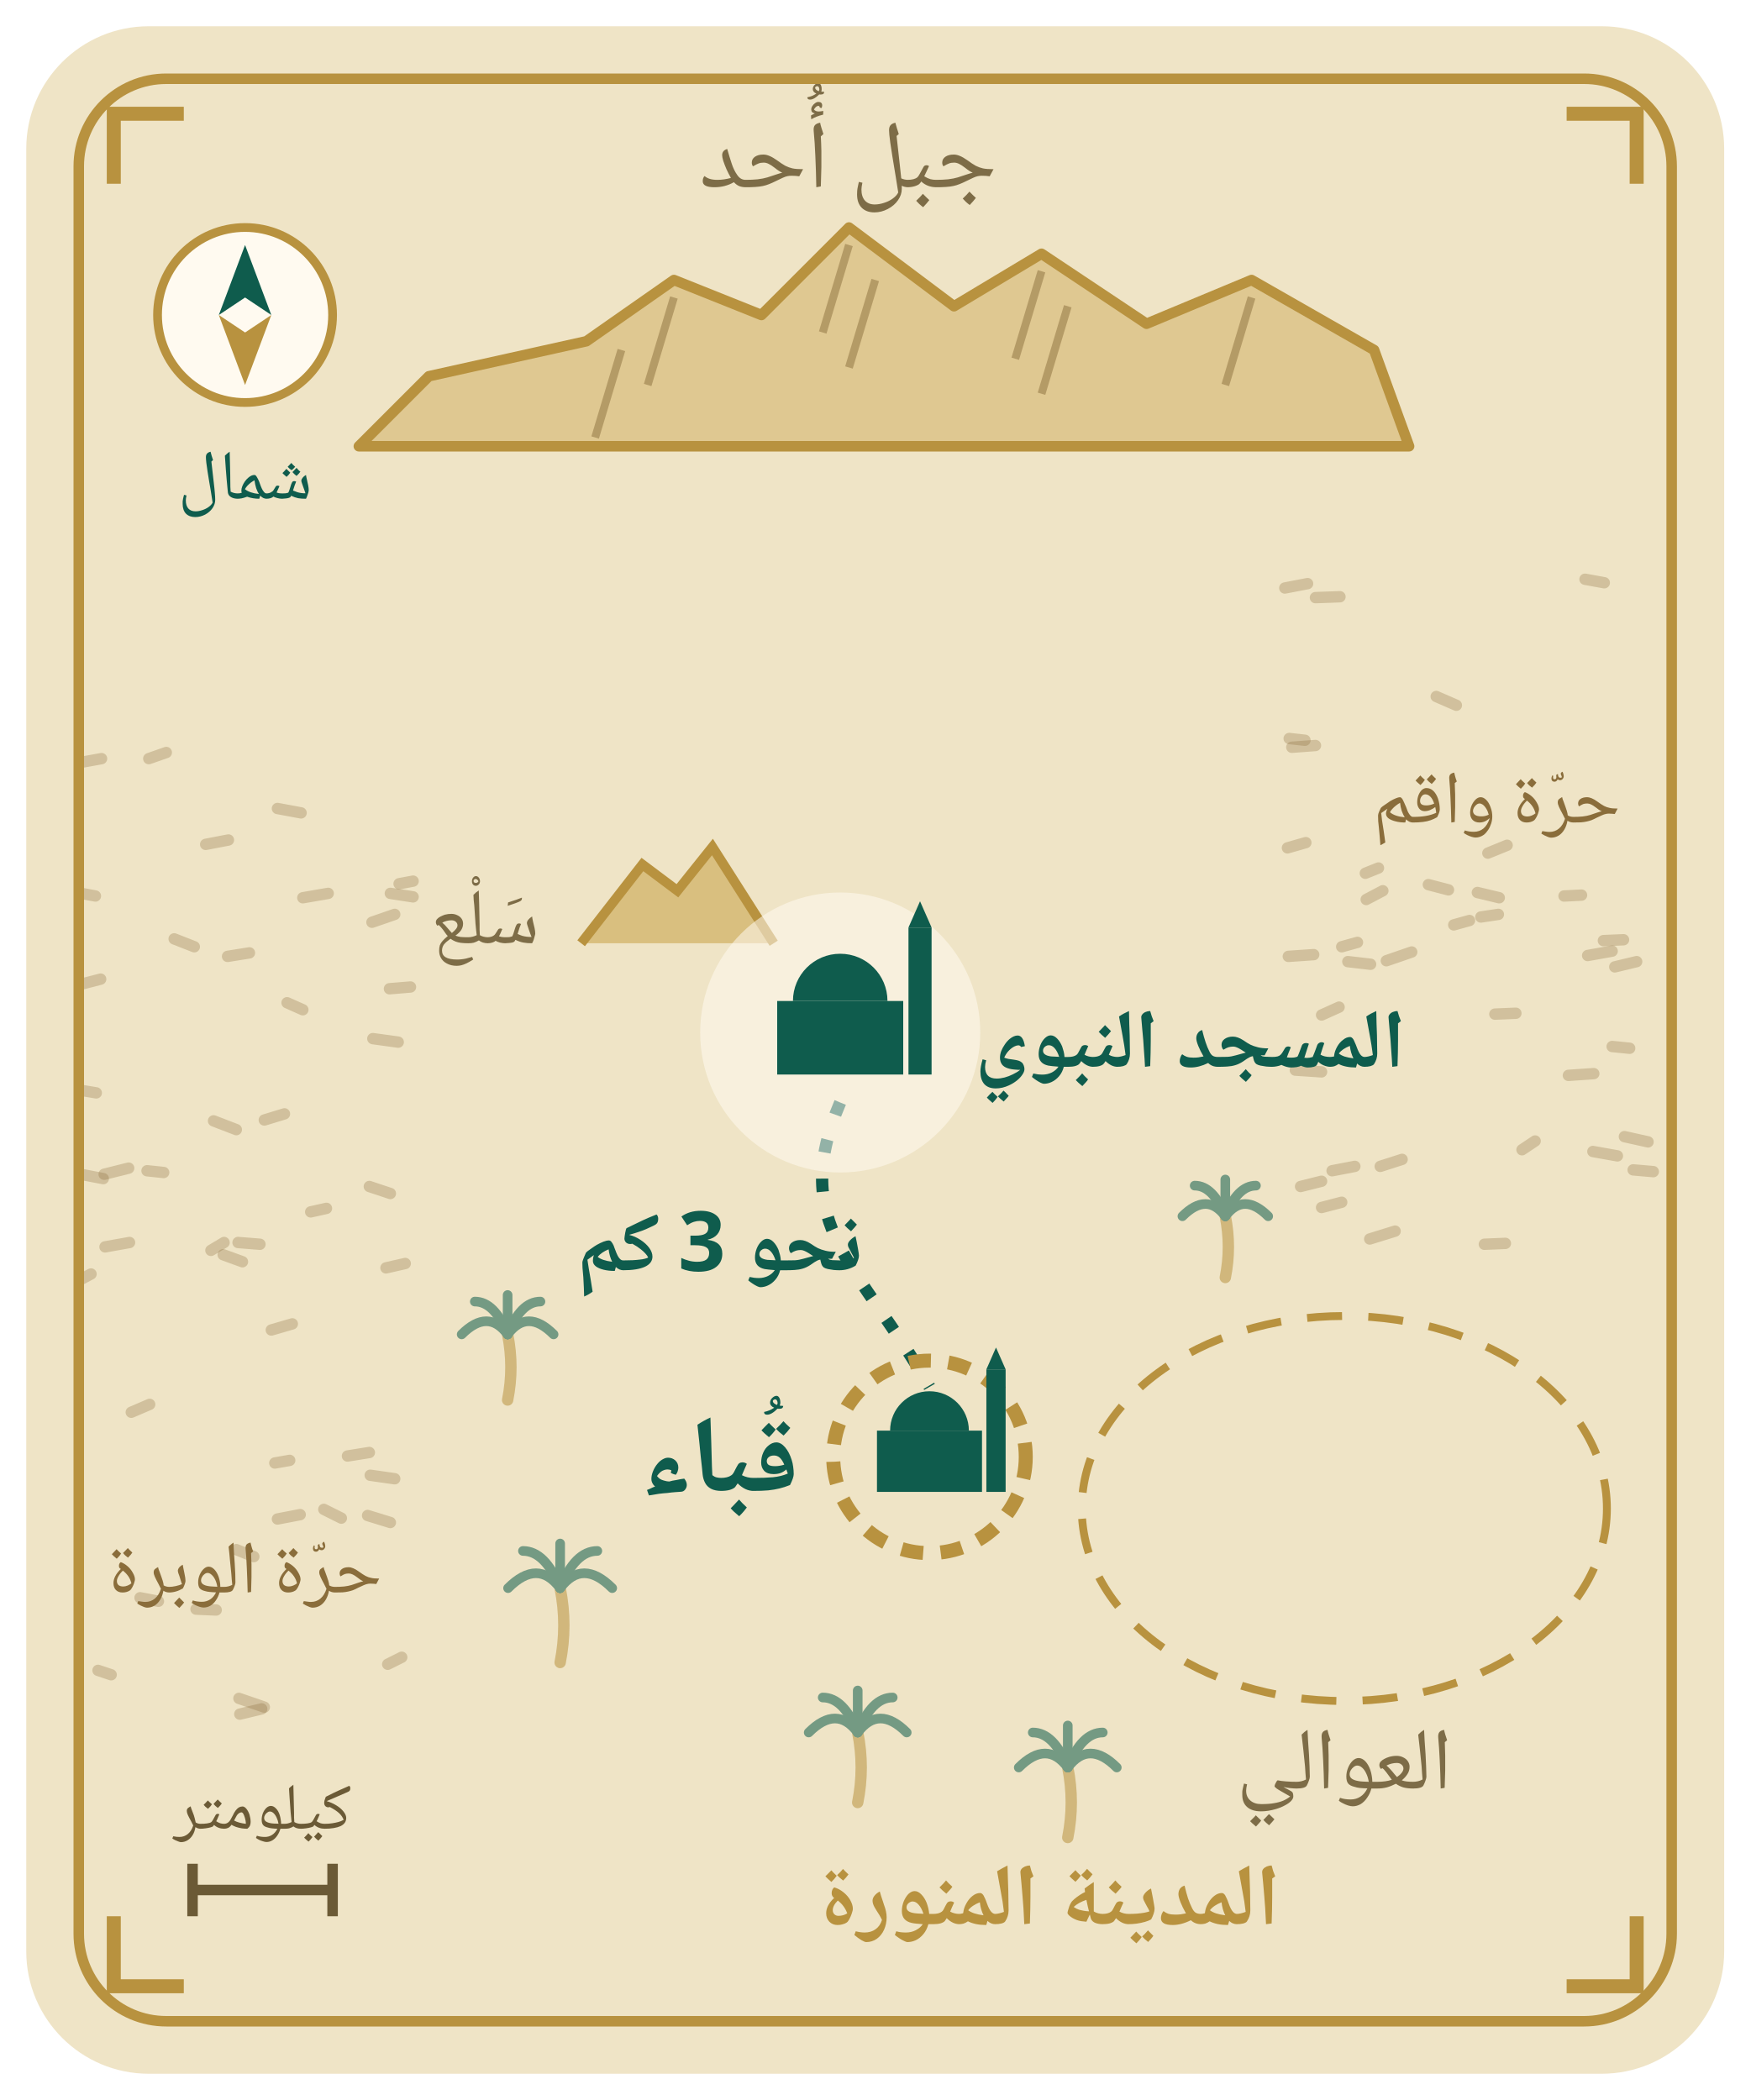
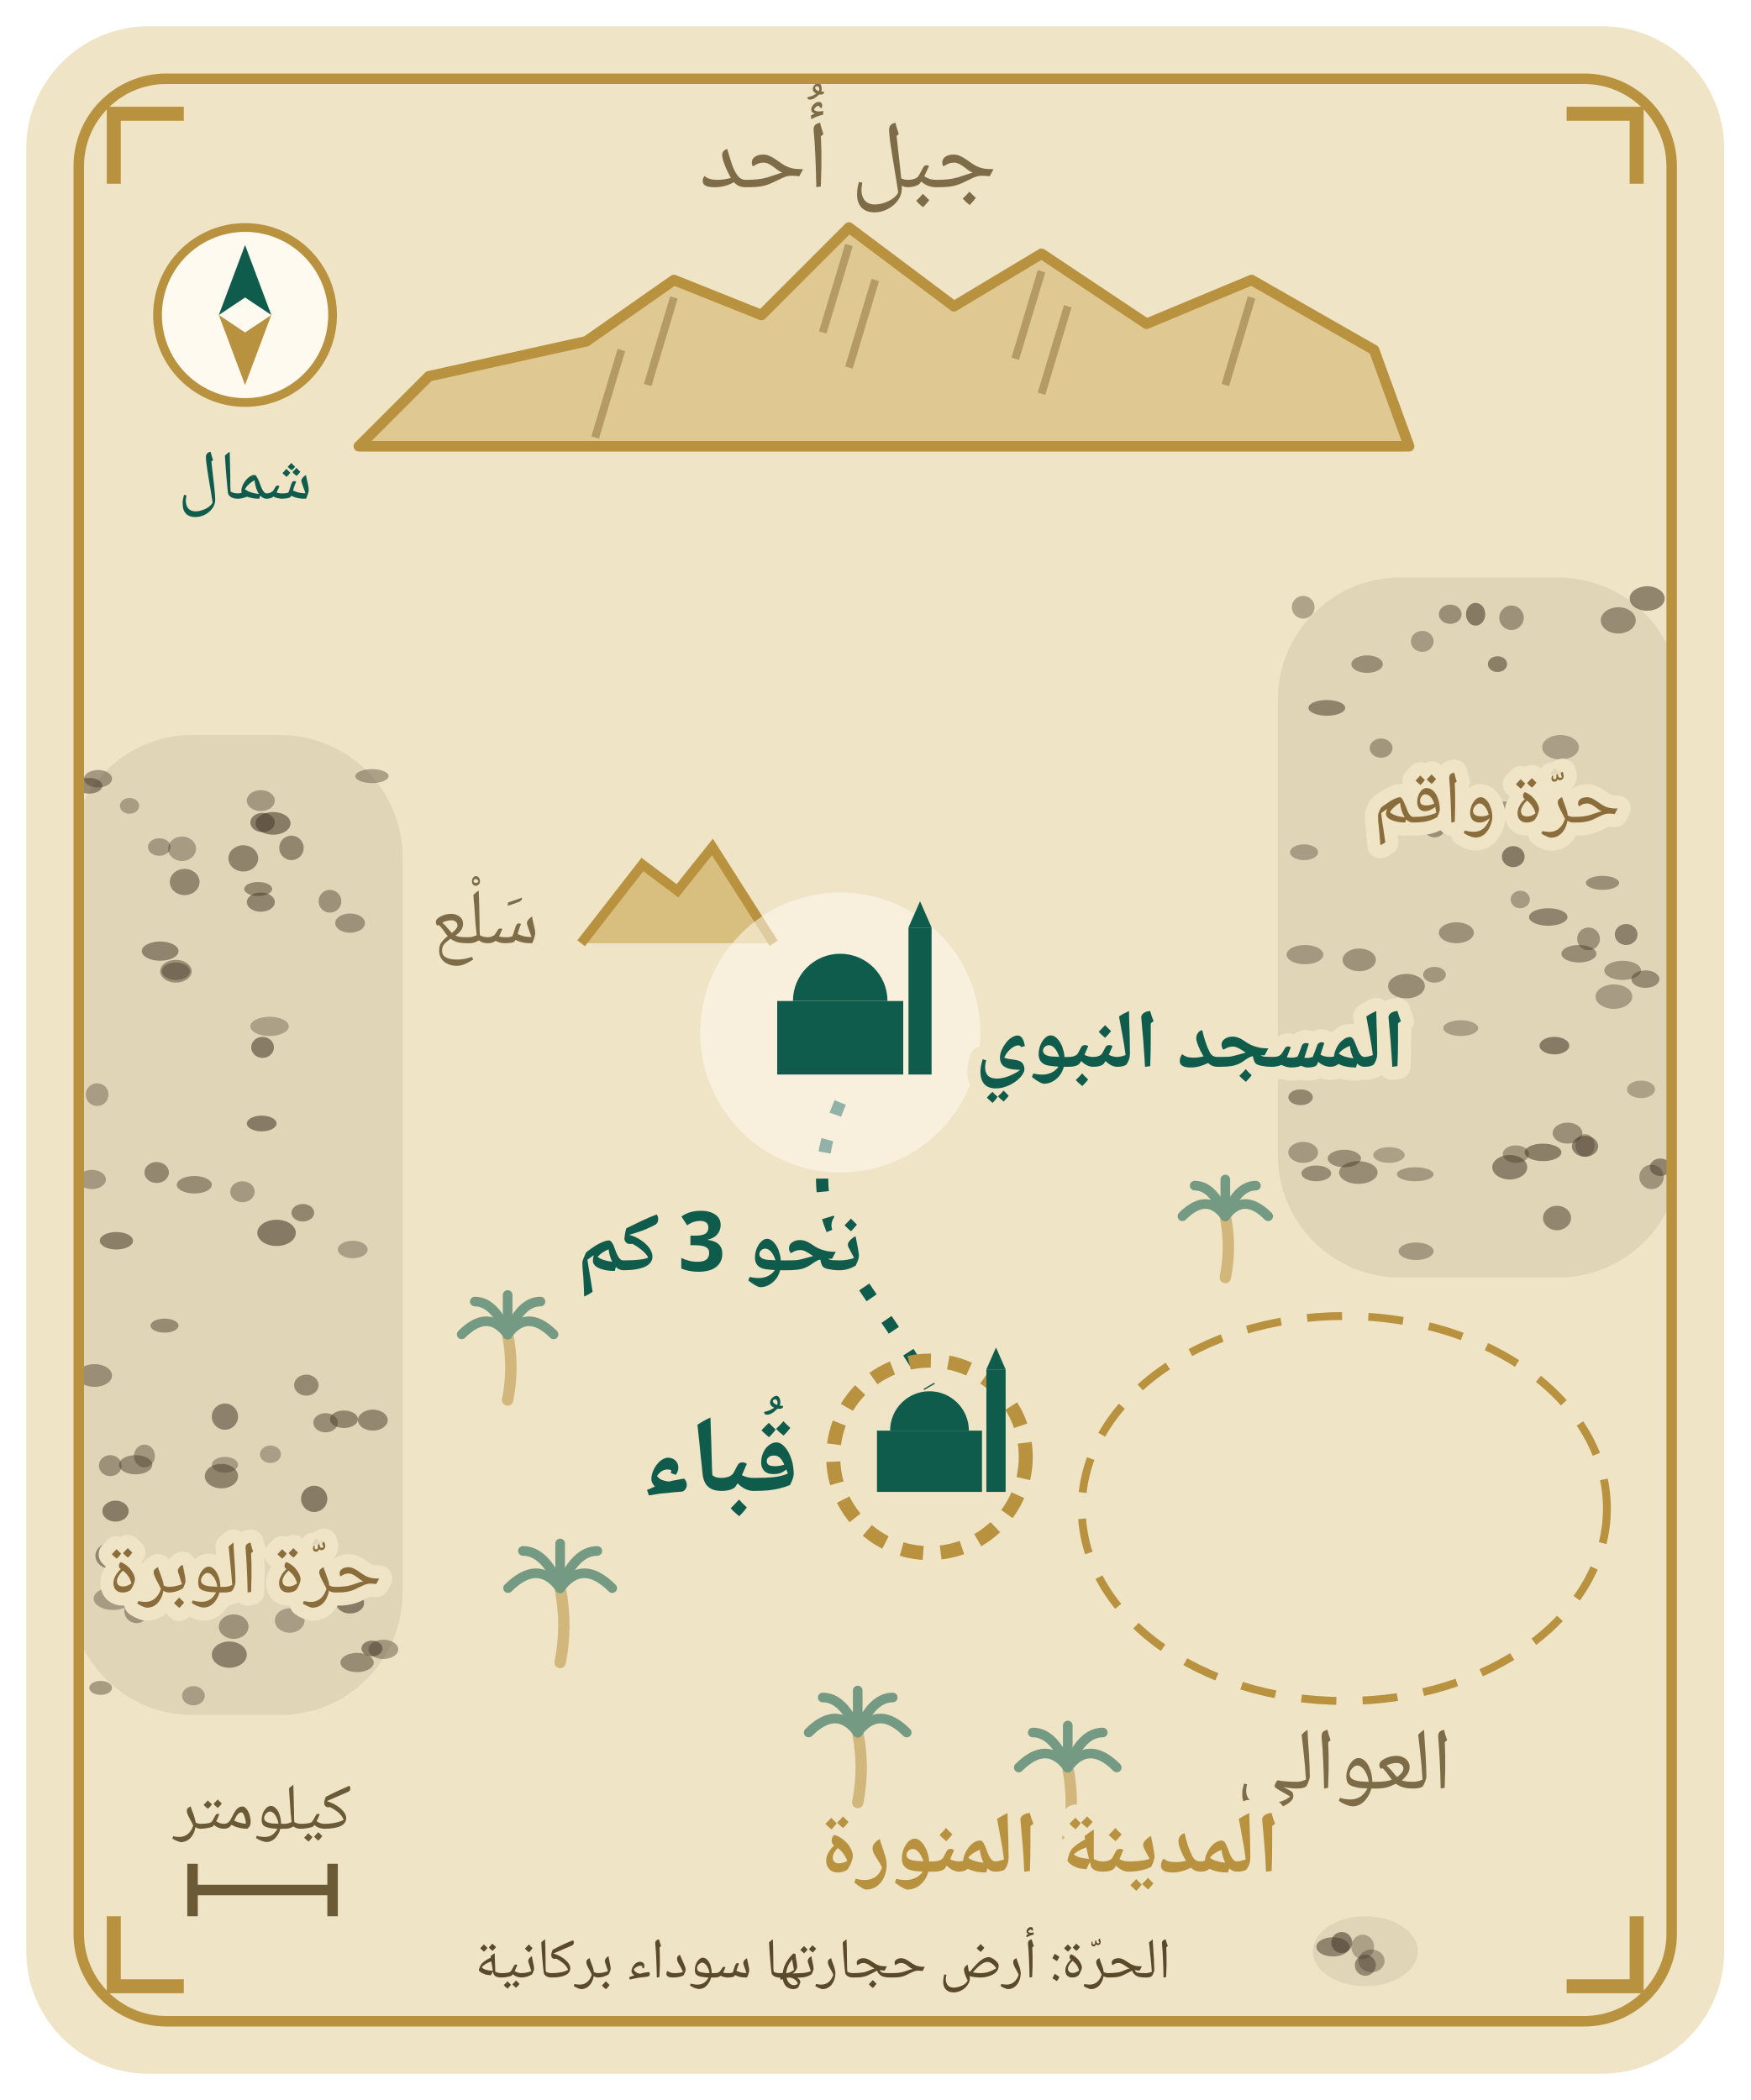
<svg xmlns="http://www.w3.org/2000/svg" viewBox="0 0 200 240">
  <style>
.g{fill:none;stroke:#b8923f;stroke-width:2.4;stroke-linecap:round;stroke-linejoin:round}
.gt{fill:none;stroke:#b8923f;stroke-width:1.4;stroke-linecap:round;stroke-linejoin:round}
.e{fill:none;stroke:#0f5c4d;stroke-width:2.4;stroke-linecap:round;stroke-linejoin:round}
.et{fill:none;stroke:#0f5c4d;stroke-width:1.5;stroke-linecap:round;stroke-linejoin:round}
.f{fill:#ecdcae}.f2{fill:#d9bf7f}.fe{fill:#cfe0d6}.w{fill:#fffaf0}.ink{fill:#7a5a22}
</style>
  <rect x="3" y="3" width="194" height="234" rx="14" fill="#efe4c6" />
  <defs>
    <clipPath id="mc">
      <rect x="9" y="9" width="182" height="222" rx="10" />
    </clipPath>
  </defs>
  <g clip-path="url(#mc)">
-     <path d="M152.2 133.8 l2.6 -0.5" stroke="#8a6d3b" stroke-width="1.3" stroke-linecap="round" opacity=".3" />
-     <path d="M168.8 102.0 l2.5 0.6" stroke="#8a6d3b" stroke-width="1.3" stroke-linecap="round" opacity=".3" />
-     <path d="M150.3 68.3 l2.8 -0.1" stroke="#8a6d3b" stroke-width="1.3" stroke-linecap="round" opacity=".3" />
-     <path d="M181.1 66.2 l2.2 0.4" stroke="#8a6d3b" stroke-width="1.3" stroke-linecap="round" opacity=".3" />
-     <path d="M156.5 141.6 l2.9 -0.9" stroke="#8a6d3b" stroke-width="1.3" stroke-linecap="round" opacity=".3" />
-     <path d="M147.2 109.3 l2.9 -0.2" stroke="#8a6d3b" stroke-width="1.3" stroke-linecap="round" opacity=".3" />
-     <path d="M156.0 99.8 l1.5 -0.6" stroke="#8a6d3b" stroke-width="1.3" stroke-linecap="round" opacity=".3" />
-     <path d="M166.1 105.7 l1.8 -0.5" stroke="#8a6d3b" stroke-width="1.3" stroke-linecap="round" opacity=".3" />
-     <path d="M156.1 102.8 l1.9 -1.0" stroke="#8a6d3b" stroke-width="1.3" stroke-linecap="round" opacity=".3" />
-     <path d="M184.5 110.5 l2.5 -0.6" stroke="#8a6d3b" stroke-width="1.3" stroke-linecap="round" opacity=".3" />
-     <path d="M191.7 134.8 l1.7 -0.3" stroke="#8a6d3b" stroke-width="1.3" stroke-linecap="round" opacity=".3" />
-     <path d="M179.2 122.9 l2.9 -0.2" stroke="#8a6d3b" stroke-width="1.3" stroke-linecap="round" opacity=".3" />
-     <path d="M184.2 119.6 l2.0 0.2" stroke="#8a6d3b" stroke-width="1.3" stroke-linecap="round" opacity=".3" />
-     <path d="M186.6 133.7 l2.3 0.2" stroke="#8a6d3b" stroke-width="1.3" stroke-linecap="round" opacity=".3" />
-     <path d="M147.6 85.4 l2.7 -0.2" stroke="#8a6d3b" stroke-width="1.3" stroke-linecap="round" opacity=".3" />
-     <path d="M154.0 109.9 l2.6 0.3" stroke="#8a6d3b" stroke-width="1.3" stroke-linecap="round" opacity=".3" />
-     <path d="M163.2 101.1 l2.3 0.6" stroke="#8a6d3b" stroke-width="1.3" stroke-linecap="round" opacity=".3" />
-     <path d="M170.0 97.5 l2.2 -0.9" stroke="#8a6d3b" stroke-width="1.3" stroke-linecap="round" opacity=".3" />
-     <path d="M148.0 122.3 l3.0 0.2" stroke="#8a6d3b" stroke-width="1.3" stroke-linecap="round" opacity=".3" />
-     <path d="M164.1 79.6 l2.3 1.0" stroke="#8a6d3b" stroke-width="1.3" stroke-linecap="round" opacity=".3" />
-     <path d="M181.4 109.2 l2.8 -0.5" stroke="#8a6d3b" stroke-width="1.3" stroke-linecap="round" opacity=".3" />
-     <path d="M169.6 142.2 l2.4 -0.1" stroke="#8a6d3b" stroke-width="1.3" stroke-linecap="round" opacity=".3" />
-     <path d="M158.4 109.8 l2.9 -1.0" stroke="#8a6d3b" stroke-width="1.3" stroke-linecap="round" opacity=".3" />
-     <path d="M182.0 131.6 l2.8 0.5" stroke="#8a6d3b" stroke-width="1.3" stroke-linecap="round" opacity=".3" />
-     <path d="M183.2 107.5 l2.3 -0.1" stroke="#8a6d3b" stroke-width="1.3" stroke-linecap="round" opacity=".3" />
-     <path d="M148.6 135.6 l2.4 -0.6" stroke="#8a6d3b" stroke-width="1.3" stroke-linecap="round" opacity=".3" />
-     <path d="M169.2 104.8 l2.0 -0.3" stroke="#8a6d3b" stroke-width="1.3" stroke-linecap="round" opacity=".3" />
-     <path d="M170.8 115.9 l2.4 -0.1" stroke="#8a6d3b" stroke-width="1.3" stroke-linecap="round" opacity=".3" />
-     <path d="M147.3 84.4 l1.8 0.2" stroke="#8a6d3b" stroke-width="1.3" stroke-linecap="round" opacity=".3" />
-     <path d="M185.6 129.9 l2.7 0.6" stroke="#8a6d3b" stroke-width="1.3" stroke-linecap="round" opacity=".3" />
-     <path d="M157.7 133.3 l2.5 -0.8" stroke="#8a6d3b" stroke-width="1.3" stroke-linecap="round" opacity=".3" />
-     <path d="M146.8 67.2 l2.6 -0.5" stroke="#8a6d3b" stroke-width="1.3" stroke-linecap="round" opacity=".3" />
-     <path d="M151.0 116.0 l2.0 -0.9" stroke="#8a6d3b" stroke-width="1.3" stroke-linecap="round" opacity=".3" />
-     <path d="M153.3 108.2 l1.8 -0.5" stroke="#8a6d3b" stroke-width="1.3" stroke-linecap="round" opacity=".3" />
-     <path d="M178.7 102.4 l2.0 -0.1" stroke="#8a6d3b" stroke-width="1.3" stroke-linecap="round" opacity=".3" />
-     <path d="M147.1 96.9 l2.1 -0.6" stroke="#8a6d3b" stroke-width="1.3" stroke-linecap="round" opacity=".3" />
-     <path d="M151.0 138.0 l2.3 -0.6" stroke="#8a6d3b" stroke-width="1.3" stroke-linecap="round" opacity=".3" />
-     <path d="M173.9 131.4 l1.5 -1.0" stroke="#8a6d3b" stroke-width="1.3" stroke-linecap="round" opacity=".3" />
-     <path d="M44.3 190.2 l1.6 -0.8" stroke="#8a6d3b" stroke-width="1.3" stroke-linecap="round" opacity=".3" />
-     <path d="M39.7 166.4 l2.5 -0.4" stroke="#8a6d3b" stroke-width="1.3" stroke-linecap="round" opacity=".3" />
-     <path d="M31.0 152.0 l2.4 -0.7" stroke="#8a6d3b" stroke-width="1.3" stroke-linecap="round" opacity=".3" />
-     <path d="M24.4 128.1 l2.6 1.0" stroke="#8a6d3b" stroke-width="1.3" stroke-linecap="round" opacity=".3" />
-     <path d="M44.1 144.9 l2.2 -0.5" stroke="#8a6d3b" stroke-width="1.3" stroke-linecap="round" opacity=".3" />
-     <path d="M9.4 87.1 l2.2 -0.4" stroke="#8a6d3b" stroke-width="1.3" stroke-linecap="round" opacity=".3" />
-     <path d="M22.4 183.9 l2.3 0.1" stroke="#8a6d3b" stroke-width="1.3" stroke-linecap="round" opacity=".3" />
-     <path d="M17.0 86.7 l2.0 -0.7" stroke="#8a6d3b" stroke-width="1.3" stroke-linecap="round" opacity=".3" />
-     <path d="M27.4 195.9 l2.5 -0.6" stroke="#8a6d3b" stroke-width="1.3" stroke-linecap="round" opacity=".3" />
-     <path d="M42.0 173.2 l2.6 0.8" stroke="#8a6d3b" stroke-width="1.3" stroke-linecap="round" opacity=".3" />
-     <path d="M37.0 172.5 l2.0 1.0" stroke="#8a6d3b" stroke-width="1.3" stroke-linecap="round" opacity=".3" />
-     <path d="M44.6 102.1 l2.6 0.4" stroke="#8a6d3b" stroke-width="1.3" stroke-linecap="round" opacity=".3" />
-     <path d="M25.5 143.4 l2.2 0.8" stroke="#8a6d3b" stroke-width="1.3" stroke-linecap="round" opacity=".3" />
-     <path d="M27.0 177.1 l2.0 0.8" stroke="#8a6d3b" stroke-width="1.3" stroke-linecap="round" opacity=".3" />
-     <path d="M42.2 135.6 l2.4 0.8" stroke="#8a6d3b" stroke-width="1.3" stroke-linecap="round" opacity=".3" />
-     <path d="M35.5 138.5 l1.8 -0.4" stroke="#8a6d3b" stroke-width="1.3" stroke-linecap="round" opacity=".3" />
-     <path d="M34.6 102.6 l2.9 -0.5" stroke="#8a6d3b" stroke-width="1.3" stroke-linecap="round" opacity=".3" />
-     <path d="M42.6 118.7 l2.9 0.4" stroke="#8a6d3b" stroke-width="1.3" stroke-linecap="round" opacity=".3" />
-     <path d="M27.2 142.0 l2.5 0.2" stroke="#8a6d3b" stroke-width="1.3" stroke-linecap="round" opacity=".3" />
-     <path d="M19.9 107.3 l2.3 0.9" stroke="#8a6d3b" stroke-width="1.3" stroke-linecap="round" opacity=".3" />
-     <path d="M31.7 92.4 l2.7 0.5" stroke="#8a6d3b" stroke-width="1.3" stroke-linecap="round" opacity=".3" />
-     <path d="M42.5 105.4 l2.6 -0.9" stroke="#8a6d3b" stroke-width="1.3" stroke-linecap="round" opacity=".3" />
-     <path d="M32.8 114.6 l1.8 0.8" stroke="#8a6d3b" stroke-width="1.3" stroke-linecap="round" opacity=".3" />
-     <path d="M12.0 142.5 l2.8 -0.5" stroke="#8a6d3b" stroke-width="1.3" stroke-linecap="round" opacity=".3" />
-     <path d="M16.0 182.6 l2.1 0.4" stroke="#8a6d3b" stroke-width="1.3" stroke-linecap="round" opacity=".3" />
-     <path d="M9.2 124.6 l1.8 0.3" stroke="#8a6d3b" stroke-width="1.3" stroke-linecap="round" opacity=".3" />
-     <path d="M11.2 190.9 l1.5 0.5" stroke="#8a6d3b" stroke-width="1.3" stroke-linecap="round" opacity=".3" />
-     <path d="M8.8 112.6 l2.7 -0.7" stroke="#8a6d3b" stroke-width="1.3" stroke-linecap="round" opacity=".3" />
-     <path d="M15.0 161.4 l2.1 -0.9" stroke="#8a6d3b" stroke-width="1.3" stroke-linecap="round" opacity=".3" />
-     <path d="M45.6 101.0 l1.6 -0.3" stroke="#8a6d3b" stroke-width="1.3" stroke-linecap="round" opacity=".3" />
-     <path d="M31.4 167.2 l1.7 -0.3" stroke="#8a6d3b" stroke-width="1.3" stroke-linecap="round" opacity=".3" />
-     <path d="M9.2 134.2 l2.6 0.5" stroke="#8a6d3b" stroke-width="1.3" stroke-linecap="round" opacity=".3" />
-     <path d="M42.3 168.6 l2.8 0.4" stroke="#8a6d3b" stroke-width="1.3" stroke-linecap="round" opacity=".3" />
-     <path d="M26.0 109.3 l2.5 -0.4" stroke="#8a6d3b" stroke-width="1.3" stroke-linecap="round" opacity=".3" />
-     <path d="M11.9 134.2 l2.8 -0.7" stroke="#8a6d3b" stroke-width="1.3" stroke-linecap="round" opacity=".3" />
-     <path d="M30.2 128.0 l2.3 -0.7" stroke="#8a6d3b" stroke-width="1.3" stroke-linecap="round" opacity=".3" />
-     <path d="M44.5 113.0 l2.4 -0.2" stroke="#8a6d3b" stroke-width="1.3" stroke-linecap="round" opacity=".3" />
-     <path d="M8.7 146.5 l1.7 -0.9" stroke="#8a6d3b" stroke-width="1.3" stroke-linecap="round" opacity=".3" />
-     <path d="M9.3 102.1 l1.6 0.3" stroke="#8a6d3b" stroke-width="1.3" stroke-linecap="round" opacity=".3" />
-     <path d="M27.3 194.1 l2.9 1.0" stroke="#8a6d3b" stroke-width="1.3" stroke-linecap="round" opacity=".3" />
-     <path d="M16.8 133.8 l1.9 0.2" stroke="#8a6d3b" stroke-width="1.3" stroke-linecap="round" opacity=".3" />
-     <path d="M31.7 173.6 l2.6 -0.5" stroke="#8a6d3b" stroke-width="1.3" stroke-linecap="round" opacity=".3" />
-     <path d="M24.1 142.9 l1.5 -0.9" stroke="#8a6d3b" stroke-width="1.3" stroke-linecap="round" opacity=".3" />
-     <path d="M23.5 96.5 l2.6 -0.5" stroke="#8a6d3b" stroke-width="1.3" stroke-linecap="round" opacity=".3" />
-     <text x="171" y="94" font-family="Noto Naskh Arabic,Amiri,serif" text-anchor="middle" font-size="8.5" font-weight="400" fill="#8a6d3b">حرّة واقم</text>
-     <text x="28" y="182" font-family="Noto Naskh Arabic,Amiri,serif" text-anchor="middle" font-size="8.5" font-weight="400" fill="#8a6d3b">حرّة الوبرة</text>
+     <rect x="146" y="66" width="46" height="80" rx="14" fill="#5a4a36" opacity=".10" />
+     <ellipse cx="153.6" cy="132.4" rx="1.9" ry="1.0" fill="#4a3d2c" opacity="0.47" />
+     <ellipse cx="166.9" cy="117.5" rx="2.0" ry="0.9" fill="#4a3d2c" opacity="0.36" />
+     <ellipse cx="183.1" cy="100.9" rx="1.9" ry="0.8" fill="#4a3d2c" opacity="0.46" />
+     <ellipse cx="178.3" cy="85.4" rx="2.1" ry="1.4" fill="#4a3d2c" opacity="0.36" />
+     <ellipse cx="149.1" cy="109.1" rx="2.1" ry="1.1" fill="#4a3d2c" opacity="0.40" />
+     <ellipse cx="165.7" cy="70.2" rx="1.3" ry="1.1" fill="#4a3d2c" opacity="0.47" />
+     <ellipse cx="157.8" cy="85.5" rx="1.3" ry="1.1" fill="#4a3d2c" opacity="0.42" />
+     <ellipse cx="148.9" cy="131.7" rx="1.7" ry="1.2" fill="#4a3d2c" opacity="0.40" />
+     <ellipse cx="189.7" cy="133.4" rx="1.2" ry="1.0" fill="#4a3d2c" opacity="0.53" />
+     <ellipse cx="177.9" cy="139.2" rx="1.6" ry="1.4" fill="#4a3d2c" opacity="0.52" />
+     <ellipse cx="160.7" cy="112.7" rx="2.1" ry="1.4" fill="#4a3d2c" opacity="0.48" />
+     <ellipse cx="172.7" cy="70.6" rx="1.4" ry="1.4" fill="#4a3d2c" opacity="0.45" />
+     <ellipse cx="155.3" cy="109.7" rx="1.9" ry="1.3" fill="#4a3d2c" opacity="0.44" />
+     <ellipse cx="166.4" cy="106.6" rx="2.0" ry="1.2" fill="#4a3d2c" opacity="0.45" />
+     <ellipse cx="168.6" cy="70.2" rx="1.1" ry="1.3" fill="#4a3d2c" opacity="0.60" />
+     <ellipse cx="172.9" cy="97.9" rx="1.3" ry="1.2" fill="#4a3d2c" opacity="0.60" />
+     <ellipse cx="180.4" cy="109.0" rx="2.0" ry="1.0" fill="#4a3d2c" opacity="0.48" />
+     <ellipse cx="188.0" cy="111.9" rx="1.6" ry="1.0" fill="#4a3d2c" opacity="0.49" />
+     <ellipse cx="188.2" cy="68.4" rx="2.0" ry="1.4" fill="#4a3d2c" opacity="0.57" />
+     <ellipse cx="179.1" cy="129.5" rx="1.7" ry="1.2" fill="#4a3d2c" opacity="0.46" />
+     <ellipse cx="150.4" cy="134.1" rx="1.7" ry="0.9" fill="#4a3d2c" opacity="0.48" />
+     <ellipse cx="168.4" cy="95.1" rx="1.5" ry="1.2" fill="#4a3d2c" opacity="0.51" />
+     <ellipse cx="173.7" cy="102.8" rx="1.1" ry="1.0" fill="#4a3d2c" opacity="0.39" />
+     <ellipse cx="172.5" cy="133.4" rx="2.0" ry="1.4" fill="#4a3d2c" opacity="0.55" />
+     <ellipse cx="158.7" cy="132.0" rx="1.8" ry="0.9" fill="#4a3d2c" opacity="0.35" />
+     <ellipse cx="148.6" cy="125.4" rx="1.4" ry="0.9" fill="#4a3d2c" opacity="0.51" />
+     <ellipse cx="162.5" cy="73.3" rx="1.3" ry="1.2" fill="#4a3d2c" opacity="0.39" />
+     <ellipse cx="159.5" cy="122.1" rx="1.6" ry="1.0" fill="#4a3d2c" opacity="0.47" />
+     <ellipse cx="149.0" cy="97.4" rx="1.6" ry="0.9" fill="#4a3d2c" opacity="0.38" />
+     <ellipse cx="185.8" cy="106.8" rx="1.3" ry="1.2" fill="#4a3d2c" opacity="0.55" />
+     <ellipse cx="148.9" cy="69.4" rx="1.3" ry="1.3" fill="#4a3d2c" opacity="0.39" />
+     <ellipse cx="177.6" cy="119.5" rx="1.7" ry="1.0" fill="#4a3d2c" opacity="0.59" />
+     <ellipse cx="181.5" cy="107.3" rx="1.3" ry="1.3" fill="#4a3d2c" opacity="0.45" />
+     <ellipse cx="172.2" cy="92.4" rx="1.8" ry="0.8" fill="#4a3d2c" opacity="0.42" />
+     <ellipse cx="188.7" cy="134.5" rx="1.4" ry="1.4" fill="#4a3d2c" opacity="0.43" />
+     <ellipse cx="187.5" cy="124.5" rx="1.6" ry="1.0" fill="#4a3d2c" opacity="0.35" />
+     <ellipse cx="184.9" cy="70.9" rx="2.0" ry="1.5" fill="#4a3d2c" opacity="0.49" />
+     <ellipse cx="155.2" cy="134.0" rx="2.2" ry="1.3" fill="#4a3d2c" opacity="0.48" />
+     <ellipse cx="163.9" cy="94.4" rx="1.3" ry="1.3" fill="#4a3d2c" opacity="0.46" />
+     <ellipse cx="156.2" cy="75.9" rx="1.8" ry="1.0" fill="#4a3d2c" opacity="0.47" />
+     <ellipse cx="161.7" cy="134.2" rx="2.1" ry="0.8" fill="#4a3d2c" opacity="0.40" />
+     <ellipse cx="161.8" cy="143.0" rx="2.0" ry="1.0" fill="#4a3d2c" opacity="0.40" />
+     <ellipse cx="176.3" cy="131.7" rx="2.1" ry="1.0" fill="#4a3d2c" opacity="0.57" />
+     <ellipse cx="176.9" cy="104.8" rx="2.2" ry="1.0" fill="#4a3d2c" opacity="0.53" />
+     <ellipse cx="151.6" cy="80.9" rx="2.1" ry="0.9" fill="#4a3d2c" opacity="0.54" />
+     <ellipse cx="173.2" cy="131.9" rx="1.5" ry="1.0" fill="#4a3d2c" opacity="0.42" />
+     <ellipse cx="184.4" cy="113.9" rx="2.1" ry="1.4" fill="#4a3d2c" opacity="0.38" />
+     <ellipse cx="171.1" cy="75.9" rx="1.1" ry="0.9" fill="#4a3d2c" opacity="0.57" />
+     <ellipse cx="181.1" cy="131.0" rx="1.5" ry="1.2" fill="#4a3d2c" opacity="0.55" />
+     <ellipse cx="163.9" cy="111.4" rx="1.3" ry="0.9" fill="#4a3d2c" opacity="0.42" />
+     <ellipse cx="185.4" cy="110.9" rx="2.1" ry="1.1" fill="#4a3d2c" opacity="0.42" />
+     <ellipse cx="181.1" cy="130.9" rx="1.1" ry="1.3" fill="#4a3d2c" opacity="0.37" />
+     <rect x="8" y="84" width="38" height="112" rx="14" fill="#5a4a36" opacity=".10" />
+     <ellipse cx="42.5" cy="188.4" rx="1.2" ry="0.9" fill="#4a3d2c" opacity="0.56" />
+     <ellipse cx="35.0" cy="158.3" rx="1.4" ry="1.2" fill="#4a3d2c" opacity="0.50" />
+     <ellipse cx="29.8" cy="103.1" rx="1.6" ry="1.1" fill="#4a3d2c" opacity="0.53" />
+     <ellipse cx="43.8" cy="188.5" rx="1.7" ry="1.1" fill="#4a3d2c" opacity="0.42" />
+     <ellipse cx="11.2" cy="89.0" rx="1.6" ry="1.0" fill="#4a3d2c" opacity="0.45" />
+     <ellipse cx="40.3" cy="142.8" rx="1.7" ry="1.0" fill="#4a3d2c" opacity="0.36" />
+     <ellipse cx="21.1" cy="100.8" rx="1.7" ry="1.5" fill="#4a3d2c" opacity="0.52" />
+     <ellipse cx="16.2" cy="182.5" rx="2.0" ry="1.3" fill="#4a3d2c" opacity="0.58" />
+     <ellipse cx="35.9" cy="171.3" rx="1.5" ry="1.5" fill="#4a3d2c" opacity="0.59" />
+     <ellipse cx="15.5" cy="167.4" rx="1.9" ry="1.1" fill="#4a3d2c" opacity="0.48" />
+     <ellipse cx="26.7" cy="185.9" rx="1.7" ry="1.4" fill="#4a3d2c" opacity="0.44" />
+     <ellipse cx="40.0" cy="183.2" rx="1.6" ry="1.2" fill="#4a3d2c" opacity="0.58" />
+     <ellipse cx="34.6" cy="138.6" rx="1.3" ry="1.0" fill="#4a3d2c" opacity="0.52" />
+     <ellipse cx="15.6" cy="184.1" rx="1.4" ry="1.4" fill="#4a3d2c" opacity="0.43" />
+     <ellipse cx="42.6" cy="162.3" rx="1.7" ry="1.2" fill="#4a3d2c" opacity="0.51" />
+     <ellipse cx="30.0" cy="119.7" rx="1.3" ry="1.2" fill="#4a3d2c" opacity="0.58" />
+     <ellipse cx="31.2" cy="94.1" rx="2.0" ry="1.3" fill="#4a3d2c" opacity="0.58" />
+     <ellipse cx="16.5" cy="166.4" rx="1.2" ry="1.3" fill="#4a3d2c" opacity="0.42" />
+     <ellipse cx="17.7" cy="180.6" rx="1.2" ry="1.2" fill="#4a3d2c" opacity="0.56" />
+     <ellipse cx="18.3" cy="108.7" rx="2.1" ry="1.1" fill="#4a3d2c" opacity="0.53" />
+     <ellipse cx="11.1" cy="125.1" rx="1.3" ry="1.3" fill="#4a3d2c" opacity="0.37" />
+     <ellipse cx="42.5" cy="88.7" rx="1.9" ry="0.8" fill="#4a3d2c" opacity="0.41" />
+     <ellipse cx="37.7" cy="103.0" rx="1.3" ry="1.3" fill="#4a3d2c" opacity="0.45" />
+     <ellipse cx="11.5" cy="192.9" rx="1.3" ry="0.8" fill="#4a3d2c" opacity="0.44" />
+     <ellipse cx="30.9" cy="166.2" rx="1.2" ry="1.0" fill="#4a3d2c" opacity="0.36" />
+     <ellipse cx="25.3" cy="168.7" rx="1.9" ry="1.4" fill="#4a3d2c" opacity="0.54" />
+     <ellipse cx="39.3" cy="162.2" rx="1.6" ry="1.0" fill="#4a3d2c" opacity="0.52" />
+     <ellipse cx="20.8" cy="97.0" rx="1.6" ry="1.4" fill="#4a3d2c" opacity="0.38" />
+     <ellipse cx="29.9" cy="128.4" rx="1.7" ry="0.9" fill="#4a3d2c" opacity="0.59" />
+     <ellipse cx="18.8" cy="151.5" rx="1.6" ry="0.8" fill="#4a3d2c" opacity="0.49" />
+     <ellipse cx="14.8" cy="92.1" rx="1.1" ry="0.9" fill="#4a3d2c" opacity="0.37" />
+     <ellipse cx="31.6" cy="140.9" rx="2.2" ry="1.5" fill="#4a3d2c" opacity="0.60" />
+     <ellipse cx="17.9" cy="134.0" rx="1.4" ry="1.2" fill="#4a3d2c" opacity="0.51" />
+     <ellipse cx="37.2" cy="162.6" rx="1.4" ry="1.1" fill="#4a3d2c" opacity="0.48" />
+     <ellipse cx="10.2" cy="89.8" rx="1.5" ry="0.9" fill="#4a3d2c" opacity="0.53" />
+     <ellipse cx="18.2" cy="96.8" rx="1.3" ry="1.0" fill="#4a3d2c" opacity="0.40" />
+     <ellipse cx="27.7" cy="136.2" rx="1.4" ry="1.2" fill="#4a3d2c" opacity="0.40" />
+     <ellipse cx="40.8" cy="190.0" rx="1.9" ry="1.1" fill="#4a3d2c" opacity="0.48" />
+     <ellipse cx="29.8" cy="91.5" rx="1.6" ry="1.2" fill="#4a3d2c" opacity="0.40" />
+     <ellipse cx="13.2" cy="172.7" rx="1.5" ry="1.2" fill="#4a3d2c" opacity="0.58" />
+     <ellipse cx="30.8" cy="117.3" rx="2.2" ry="1.1" fill="#4a3d2c" opacity="0.35" />
+     <ellipse cx="33.3" cy="96.9" rx="1.4" ry="1.4" fill="#4a3d2c" opacity="0.52" />
+     <ellipse cx="10.5" cy="134.8" rx="1.6" ry="1.1" fill="#4a3d2c" opacity="0.40" />
+     <ellipse cx="30.0" cy="94.0" rx="1.4" ry="1.1" fill="#4a3d2c" opacity="0.58" />
+     <ellipse cx="12.6" cy="167.5" rx="1.3" ry="1.2" fill="#4a3d2c" opacity="0.45" />
+     <ellipse cx="25.7" cy="167.4" rx="1.5" ry="0.9" fill="#4a3d2c" opacity="0.38" />
+     <ellipse cx="12.7" cy="177.8" rx="1.8" ry="1.5" fill="#4a3d2c" opacity="0.52" />
+     <ellipse cx="10.8" cy="157.2" rx="2.0" ry="1.3" fill="#4a3d2c" opacity="0.47" />
+     <ellipse cx="22.2" cy="135.4" rx="2.0" ry="1.0" fill="#4a3d2c" opacity="0.48" />
+     <ellipse cx="26.2" cy="189.1" rx="2.0" ry="1.5" fill="#4a3d2c" opacity="0.56" />
+     <ellipse cx="20.1" cy="111.0" rx="1.6" ry="1.0" fill="#4a3d2c" opacity="0.46" />
+     <ellipse cx="33.1" cy="185.2" rx="1.7" ry="1.4" fill="#4a3d2c" opacity="0.37" />
+     <ellipse cx="22.1" cy="193.8" rx="1.3" ry="1.1" fill="#4a3d2c" opacity="0.37" />
+     <ellipse cx="12.9" cy="182.7" rx="2.2" ry="1.3" fill="#4a3d2c" opacity="0.38" />
+     <ellipse cx="20.1" cy="111.0" rx="1.8" ry="1.3" fill="#4a3d2c" opacity="0.46" />
+     <ellipse cx="27.8" cy="98.1" rx="1.7" ry="1.5" fill="#4a3d2c" opacity="0.54" />
+     <ellipse cx="13.3" cy="141.8" rx="1.9" ry="1.0" fill="#4a3d2c" opacity="0.57" />
+     <ellipse cx="25.7" cy="161.9" rx="1.5" ry="1.5" fill="#4a3d2c" opacity="0.55" />
+     <ellipse cx="29.5" cy="101.6" rx="1.6" ry="0.8" fill="#4a3d2c" opacity="0.50" />
+     <ellipse cx="40.0" cy="105.5" rx="1.7" ry="1.1" fill="#4a3d2c" opacity="0.45" />
+     <text x="171" y="94" font-family="Noto Naskh Arabic,Amiri,serif" text-anchor="middle" paint-order="stroke" stroke="#efe4c6" stroke-width="3" stroke-linejoin="round" font-size="8.5" font-weight="400" fill="#8a6d3b">حرّة واقم</text>
+     <text x="28" y="182" font-family="Noto Naskh Arabic,Amiri,serif" text-anchor="middle" paint-order="stroke" stroke="#efe4c6" stroke-width="3" stroke-linejoin="round" font-size="8.5" font-weight="400" fill="#8a6d3b">حرّة الوبرة</text>
    <g opacity="0.55">
      <path d="M64 190 q0.85 -4.25 0 -8.5" fill="none" stroke="#b8923f" stroke-width="1.3" stroke-linecap="round" />
      <path d="M64 181.5 q-2.55 -3.4 -5.95 0.0" fill="none" stroke="#0f5c4d" stroke-width="1.1" stroke-linecap="round" />
      <path d="M64 181.5 q2.55 -3.4 5.95 0.0" fill="none" stroke="#0f5c4d" stroke-width="1.1" stroke-linecap="round" />
      <path d="M64 181.5 q-1.7 -4.25 -4.25 -4.25" fill="none" stroke="#0f5c4d" stroke-width="1.1" stroke-linecap="round" />
      <path d="M64 181.5 q1.7 -4.25 4.25 -4.25" fill="none" stroke="#0f5c4d" stroke-width="1.1" stroke-linecap="round" />
      <path d="M64 181.5 q0.0 -3.4 0.0 -5.1" fill="none" stroke="#0f5c4d" stroke-width="1.1" stroke-linecap="round" />
    </g>
    <g opacity="0.55">
      <path d="M98 206 q0.8 -4.0 0 -8.0" fill="none" stroke="#b8923f" stroke-width="1.3" stroke-linecap="round" />
      <path d="M98 198.0 q-2.4 -3.2 -5.6 0.0" fill="none" stroke="#0f5c4d" stroke-width="1.1" stroke-linecap="round" />
      <path d="M98 198.0 q2.4 -3.2 5.6 0.0" fill="none" stroke="#0f5c4d" stroke-width="1.1" stroke-linecap="round" />
      <path d="M98 198.0 q-1.6 -4.0 -4.0 -4.0" fill="none" stroke="#0f5c4d" stroke-width="1.1" stroke-linecap="round" />
      <path d="M98 198.0 q1.6 -4.0 4.0 -4.0" fill="none" stroke="#0f5c4d" stroke-width="1.1" stroke-linecap="round" />
      <path d="M98 198.0 q0.0 -3.2 0.0 -4.8" fill="none" stroke="#0f5c4d" stroke-width="1.1" stroke-linecap="round" />
    </g>
    <g opacity="0.55">
      <path d="M58 160 q0.75 -3.75 0 -7.5" fill="none" stroke="#b8923f" stroke-width="1.3" stroke-linecap="round" />
      <path d="M58 152.5 q-2.25 -3.0 -5.25 0.0" fill="none" stroke="#0f5c4d" stroke-width="1.1" stroke-linecap="round" />
      <path d="M58 152.5 q2.25 -3.0 5.25 0.0" fill="none" stroke="#0f5c4d" stroke-width="1.1" stroke-linecap="round" />
      <path d="M58 152.5 q-1.5 -3.75 -3.75 -3.75" fill="none" stroke="#0f5c4d" stroke-width="1.1" stroke-linecap="round" />
      <path d="M58 152.5 q1.5 -3.75 3.75 -3.75" fill="none" stroke="#0f5c4d" stroke-width="1.1" stroke-linecap="round" />
      <path d="M58 152.5 q0.0 -3.0 0.0 -4.5" fill="none" stroke="#0f5c4d" stroke-width="1.1" stroke-linecap="round" />
    </g>
    <g opacity="0.55">
      <path d="M122 210 q0.8 -4.0 0 -8.0" fill="none" stroke="#b8923f" stroke-width="1.3" stroke-linecap="round" />
      <path d="M122 202.0 q-2.4 -3.2 -5.6 0.0" fill="none" stroke="#0f5c4d" stroke-width="1.1" stroke-linecap="round" />
      <path d="M122 202.0 q2.4 -3.2 5.6 0.0" fill="none" stroke="#0f5c4d" stroke-width="1.1" stroke-linecap="round" />
      <path d="M122 202.0 q-1.6 -4.0 -4.0 -4.0" fill="none" stroke="#0f5c4d" stroke-width="1.1" stroke-linecap="round" />
      <path d="M122 202.0 q1.6 -4.0 4.0 -4.0" fill="none" stroke="#0f5c4d" stroke-width="1.1" stroke-linecap="round" />
      <path d="M122 202.0 q0.0 -3.2 0.0 -4.8" fill="none" stroke="#0f5c4d" stroke-width="1.1" stroke-linecap="round" />
    </g>
    <g opacity="0.55">
      <path d="M140 146 q0.7 -3.5 0 -7.0" fill="none" stroke="#b8923f" stroke-width="1.3" stroke-linecap="round" />
      <path d="M140 139.0 q-2.1 -2.8 -4.9 0.0" fill="none" stroke="#0f5c4d" stroke-width="1.1" stroke-linecap="round" />
      <path d="M140 139.0 q2.1 -2.8 4.9 0.0" fill="none" stroke="#0f5c4d" stroke-width="1.1" stroke-linecap="round" />
      <path d="M140 139.0 q-1.4 -3.5 -3.5 -3.5" fill="none" stroke="#0f5c4d" stroke-width="1.1" stroke-linecap="round" />
      <path d="M140 139.0 q1.4 -3.5 3.5 -3.5" fill="none" stroke="#0f5c4d" stroke-width="1.1" stroke-linecap="round" />
      <path d="M140 139.0 q0.0 -2.8 0.0 -4.2" fill="none" stroke="#0f5c4d" stroke-width="1.1" stroke-linecap="round" />
    </g>
    <path d="M41 51 L49 43 L67 39 L77 32 L87 36 L97 26 L109 35 L119 29 L131 37 L143 32 L157 40 L161 51 Z" fill="#d9bf7f" opacity="0.75" />
    <path d="M77 34 l-3 10" stroke="#8a6d3b" stroke-width=".9" opacity=".5" />
    <path d="M97 28 l-3 10" stroke="#8a6d3b" stroke-width=".9" opacity=".5" />
    <path d="M100 32 l-3 10" stroke="#8a6d3b" stroke-width=".9" opacity=".5" />
    <path d="M119 31 l-3 10" stroke="#8a6d3b" stroke-width=".9" opacity=".5" />
    <path d="M122 35 l-3 10" stroke="#8a6d3b" stroke-width=".9" opacity=".5" />
    <path d="M143 34 l-3 10" stroke="#8a6d3b" stroke-width=".9" opacity=".5" />
    <path d="M71 40 l-3 10" stroke="#8a6d3b" stroke-width=".9" opacity=".5" />
    <path d="M41 51 L49 43 L67 39 L77 32 L87 36 L97 26 L109 35 L119 29 L131 37 L143 32 L157 40 L161 51 Z" fill="none" stroke="#b8923f" stroke-width="1.2" stroke-linejoin="round" />
-     <text x="96.9" y="21.4" font-family="Noto Naskh Arabic,Amiri,serif" text-anchor="middle" font-size="11" font-weight="400" fill="#7d6c47">جبل أُحد</text>
+     <text x="96.9" y="21.4" font-family="Noto Naskh Arabic,Amiri,serif" text-anchor="middle" paint-order="stroke" stroke="#efe4c6" stroke-width="3" stroke-linejoin="round" font-size="11" font-weight="400" fill="#7d6c47">جبل أُحد</text>
    <path d="M66.4 107.8 L73.4 98.8 L77.4 101.8 L81.4 96.8 L88.4 107.8 Z" fill="#d9bf7f" />
    <path d="M66.4 107.8 L73.4 98.8 L77.4 101.8 L81.4 96.8 L88.4 107.8" fill="none" stroke="#b8923f" stroke-width="1.1" />
-     <text x="55.4" y="107.8" font-family="Noto Naskh Arabic,Amiri,serif" text-anchor="middle" font-size="9" font-weight="400" fill="#7d6c47">سَلْع</text>
+     <text x="55.4" y="107.8" font-family="Noto Naskh Arabic,Amiri,serif" text-anchor="middle" paint-order="stroke" stroke="#efe4c6" stroke-width="3" stroke-linejoin="round" font-size="9" font-weight="400" fill="#7d6c47">سَلْع</text>
    <ellipse cx="153.6" cy="172.4" rx="30" ry="22" fill="none" fill-opacity=".75" stroke="#b8923f" stroke-width="0.9" stroke-dasharray="4 3" />
-     <text x="153.6" y="204.4" font-family="Noto Naskh Arabic,Amiri,serif" text-anchor="middle" font-size="10" font-weight="400" fill="#7d6c47">العوالي</text>
+     <text x="153.6" y="204.4" font-family="Noto Naskh Arabic,Amiri,serif" text-anchor="middle" paint-order="stroke" stroke="#efe4c6" stroke-width="3" stroke-linejoin="round" font-size="10" font-weight="400" fill="#7d6c47">العوالي</text>
    <path d="M96.0 126.0 C90.0 140.0 98.2 144.5 106.2 158.5" fill="none" stroke="#0f5c4d" stroke-width="1.4" stroke-dasharray="1.5 3" />
-     <text x="82.2" y="145.25" font-family="Noto Naskh Arabic,Amiri,serif" text-anchor="middle" font-size="9.5" fill="#0f5c4d" font-weight="700">نحو 3 كم</text>
+     <text x="82.2" y="145.25" font-family="Noto Naskh Arabic,Amiri,serif" text-anchor="middle" paint-order="stroke" stroke="#efe4c6" stroke-width="3" stroke-linejoin="round" font-size="9.5" fill="#0f5c4d" font-weight="700">نحو 3 كم</text>
    <circle cx="106.2" cy="166.5" r="11" fill="none" stroke="#b8923f" stroke-width="1.6" stroke-dasharray="2.5 2" />
    <rect x="100.2" y="163.5" width="12" height="7" fill="#0f5c4d" />
    <path d="M101.7 163.5 a4.5 4.5 0 0 1 9 0 Z" fill="#0f5c4d" />
    <rect x="112.7" y="156.5" width="2.2" height="14" fill="#0f5c4d" />
    <path d="M112.7 156.5 l1.1 -2.5 l1.1 2.5 Z" fill="#0f5c4d" />
-     <text x="82.2" y="170.5" font-family="Noto Naskh Arabic,Amiri,serif" text-anchor="middle" font-size="12.5" font-weight="700" fill="#0f5c4d">قُباء</text>
+     <text x="82.2" y="170.5" font-family="Noto Naskh Arabic,Amiri,serif" text-anchor="middle" paint-order="stroke" stroke="#efe4c6" stroke-width="3" stroke-linejoin="round" font-size="12.5" font-weight="700" fill="#0f5c4d">قُباء</text>
    <circle cx="96.0" cy="118.0" r="16" fill="#fffaf0" opacity=".55" />
    <rect x="88.8" y="114.4" width="14.4" height="8.4" fill="#0f5c4d" />
    <path d="M90.6 114.4 a5.4 5.4 0 0 1 10.8 0 Z" fill="#0f5c4d" />
    <rect x="103.8" y="106.0" width="2.64" height="16.8" fill="#0f5c4d" />
    <path d="M103.8 106.0 l1.32 -3.0 l1.32 3.0 Z" fill="#0f5c4d" />
-     <text x="136.0" y="122.0" font-family="Noto Naskh Arabic,Amiri,serif" text-anchor="middle" font-size="9.5" fill="#0f5c4d" font-weight="700">المسجد النبوي</text>
+     <text x="136.0" y="122.0" font-family="Noto Naskh Arabic,Amiri,serif" text-anchor="middle" paint-order="stroke" stroke="#efe4c6" stroke-width="3" stroke-linejoin="round" font-size="9.5" fill="#0f5c4d" font-weight="700">المسجد النبوي</text>
  </g>
  <rect x="9" y="9" width="182" height="222" rx="10" fill="none" stroke="#b8923f" stroke-width="1.2" />
  <path d="M14 22 v-8 h8" fill="none" stroke="#b8923f" stroke-width="1.6" transform="translate(-1 -1)" />
  <path d="M186 22 v-8 h-8" fill="none" stroke="#b8923f" stroke-width="1.6" transform="translate(1 -1)" />
  <path d="M14 218 v8 h8" fill="none" stroke="#b8923f" stroke-width="1.6" transform="translate(-1 1)" />
  <path d="M186 218 v8 h-8" fill="none" stroke="#b8923f" stroke-width="1.6" transform="translate(1 1)" />
  <g transform="translate(28 36)">
    <circle r="10" fill="#fffaf0" stroke="#b8923f" stroke-width="1" />
    <path d="M0 -8 L3 0 L0 -2 L-3 0 Z" fill="#0f5c4d" />
    <path d="M0 8 L3 0 L0 2 L-3 0 Z" fill="#b8923f" />
  </g>
-   <text x="28" y="57" font-family="Noto Naskh Arabic,Amiri,serif" text-anchor="middle" font-size="8" fill="#0f5c4d">شمال</text>
+   <text x="28" y="57" font-family="Noto Naskh Arabic,Amiri,serif" text-anchor="middle" paint-order="stroke" stroke="#efe4c6" stroke-width="3" stroke-linejoin="round" font-size="8" fill="#0f5c4d">شمال</text>
  <path d="M22 216 h16 M22 213 v6 M38 213 v6" stroke="#6b5a36" stroke-width="1.2" />
-   <text x="30.0" y="209" font-family="Noto Naskh Arabic,Amiri,serif" text-anchor="middle" font-size="7.5" fill="#6b5a36">كيلومتر</text>
-   <text x="120.0" y="220" font-family="Noto Naskh Arabic,Amiri,serif" text-anchor="middle" font-size="10" fill="#b8923f" font-weight="700">المدينة المنورة</text>
+   <text x="30.0" y="209" font-family="Noto Naskh Arabic,Amiri,serif" text-anchor="middle" paint-order="stroke" stroke="#efe4c6" stroke-width="3" stroke-linejoin="round" font-size="7.5" fill="#6b5a36">كيلومتر</text>
+   <text x="120.0" y="214" font-family="Noto Naskh Arabic,Amiri,serif" text-anchor="middle" paint-order="stroke" stroke="#efe4c6" stroke-width="3" stroke-linejoin="round" font-size="10" fill="#b8923f" font-weight="700">المدينة المنورة</text>
+   <rect x="150" y="219" width="12" height="8" rx="14" fill="#5a4a36" opacity=".10" />
+   <ellipse cx="155.7" cy="222.5" rx="1.3" ry="1.4" fill="#4a3d2c" opacity="0.35" />
+   <ellipse cx="156.0" cy="224.6" rx="1.2" ry="1.2" fill="#4a3d2c" opacity="0.50" />
+   <ellipse cx="152.3" cy="222.5" rx="1.9" ry="1.1" fill="#4a3d2c" opacity="0.53" />
+   <ellipse cx="153.3" cy="222.0" rx="1.2" ry="1.2" fill="#4a3d2c" opacity="0.58" />
+   <ellipse cx="156.7" cy="224.1" rx="1.5" ry="1.3" fill="#4a3d2c" opacity="0.38" />
+   <text x="94" y="226" font-family="Noto Naskh Arabic,Amiri,serif" text-anchor="middle" paint-order="stroke" stroke="#efe4c6" stroke-width="3" stroke-linejoin="round" font-size="6.5" fill="#5b4a2a">الحرّة: أرض حجارتها سوداء بركانية</text>
</svg>
